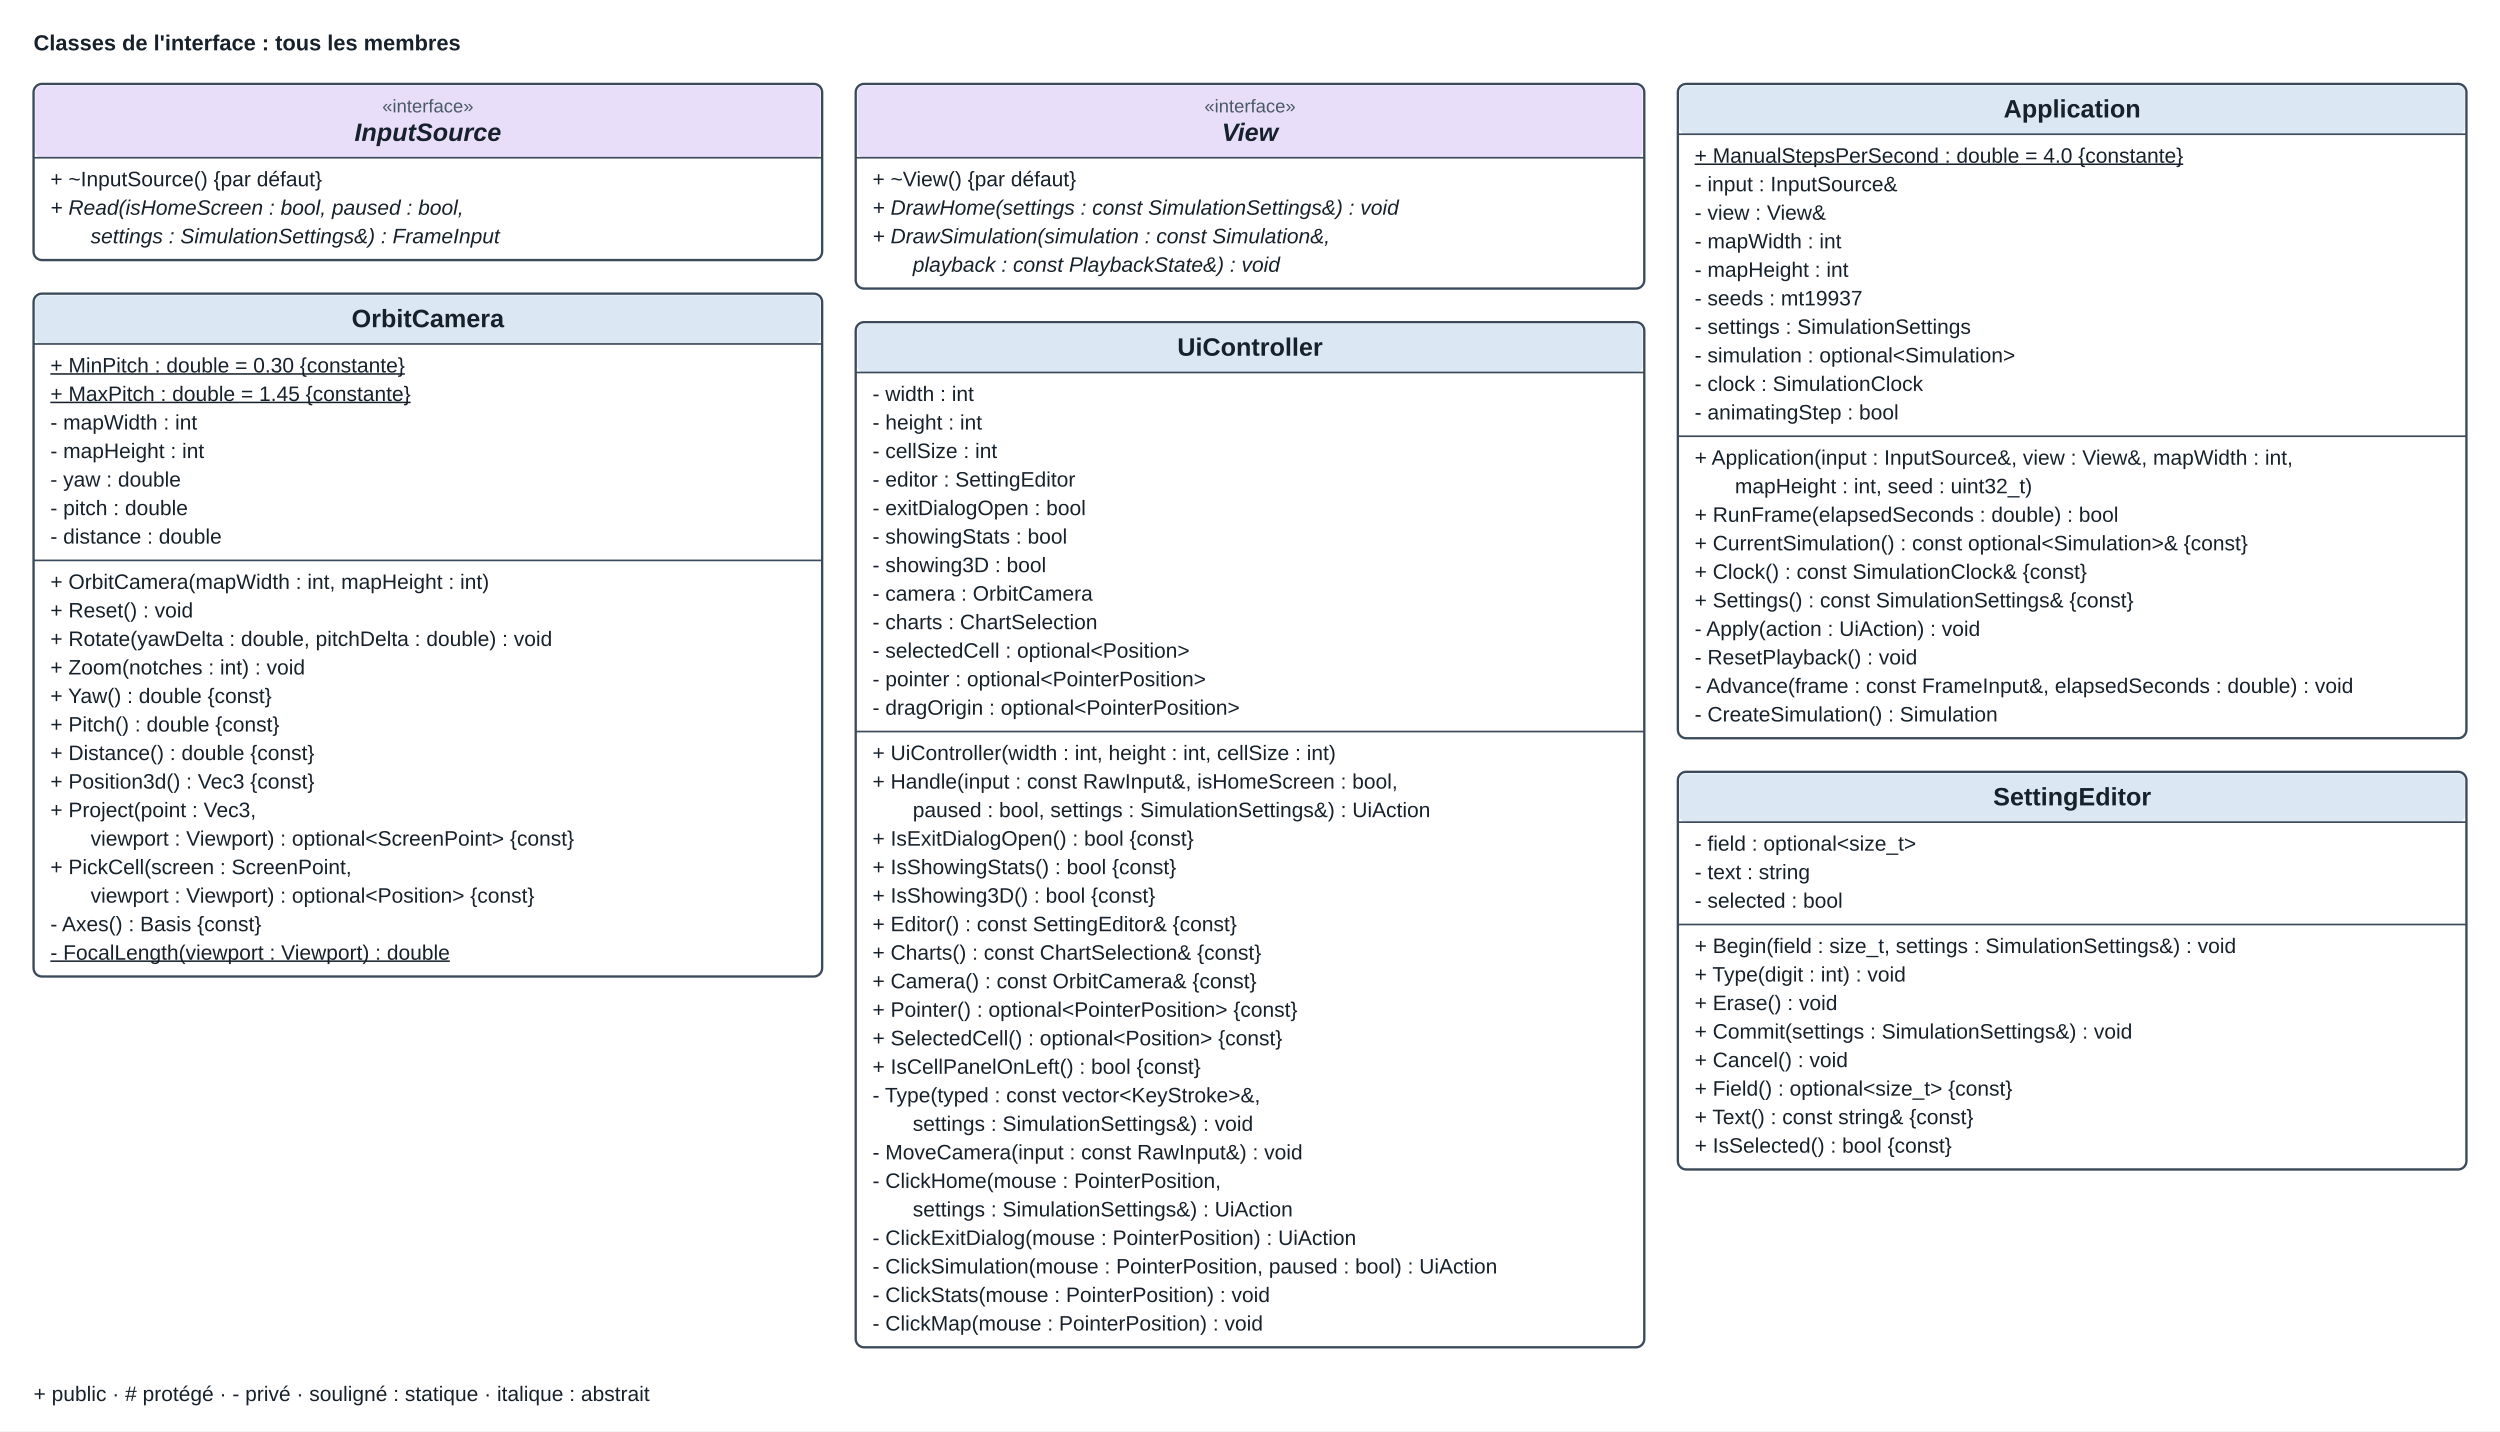
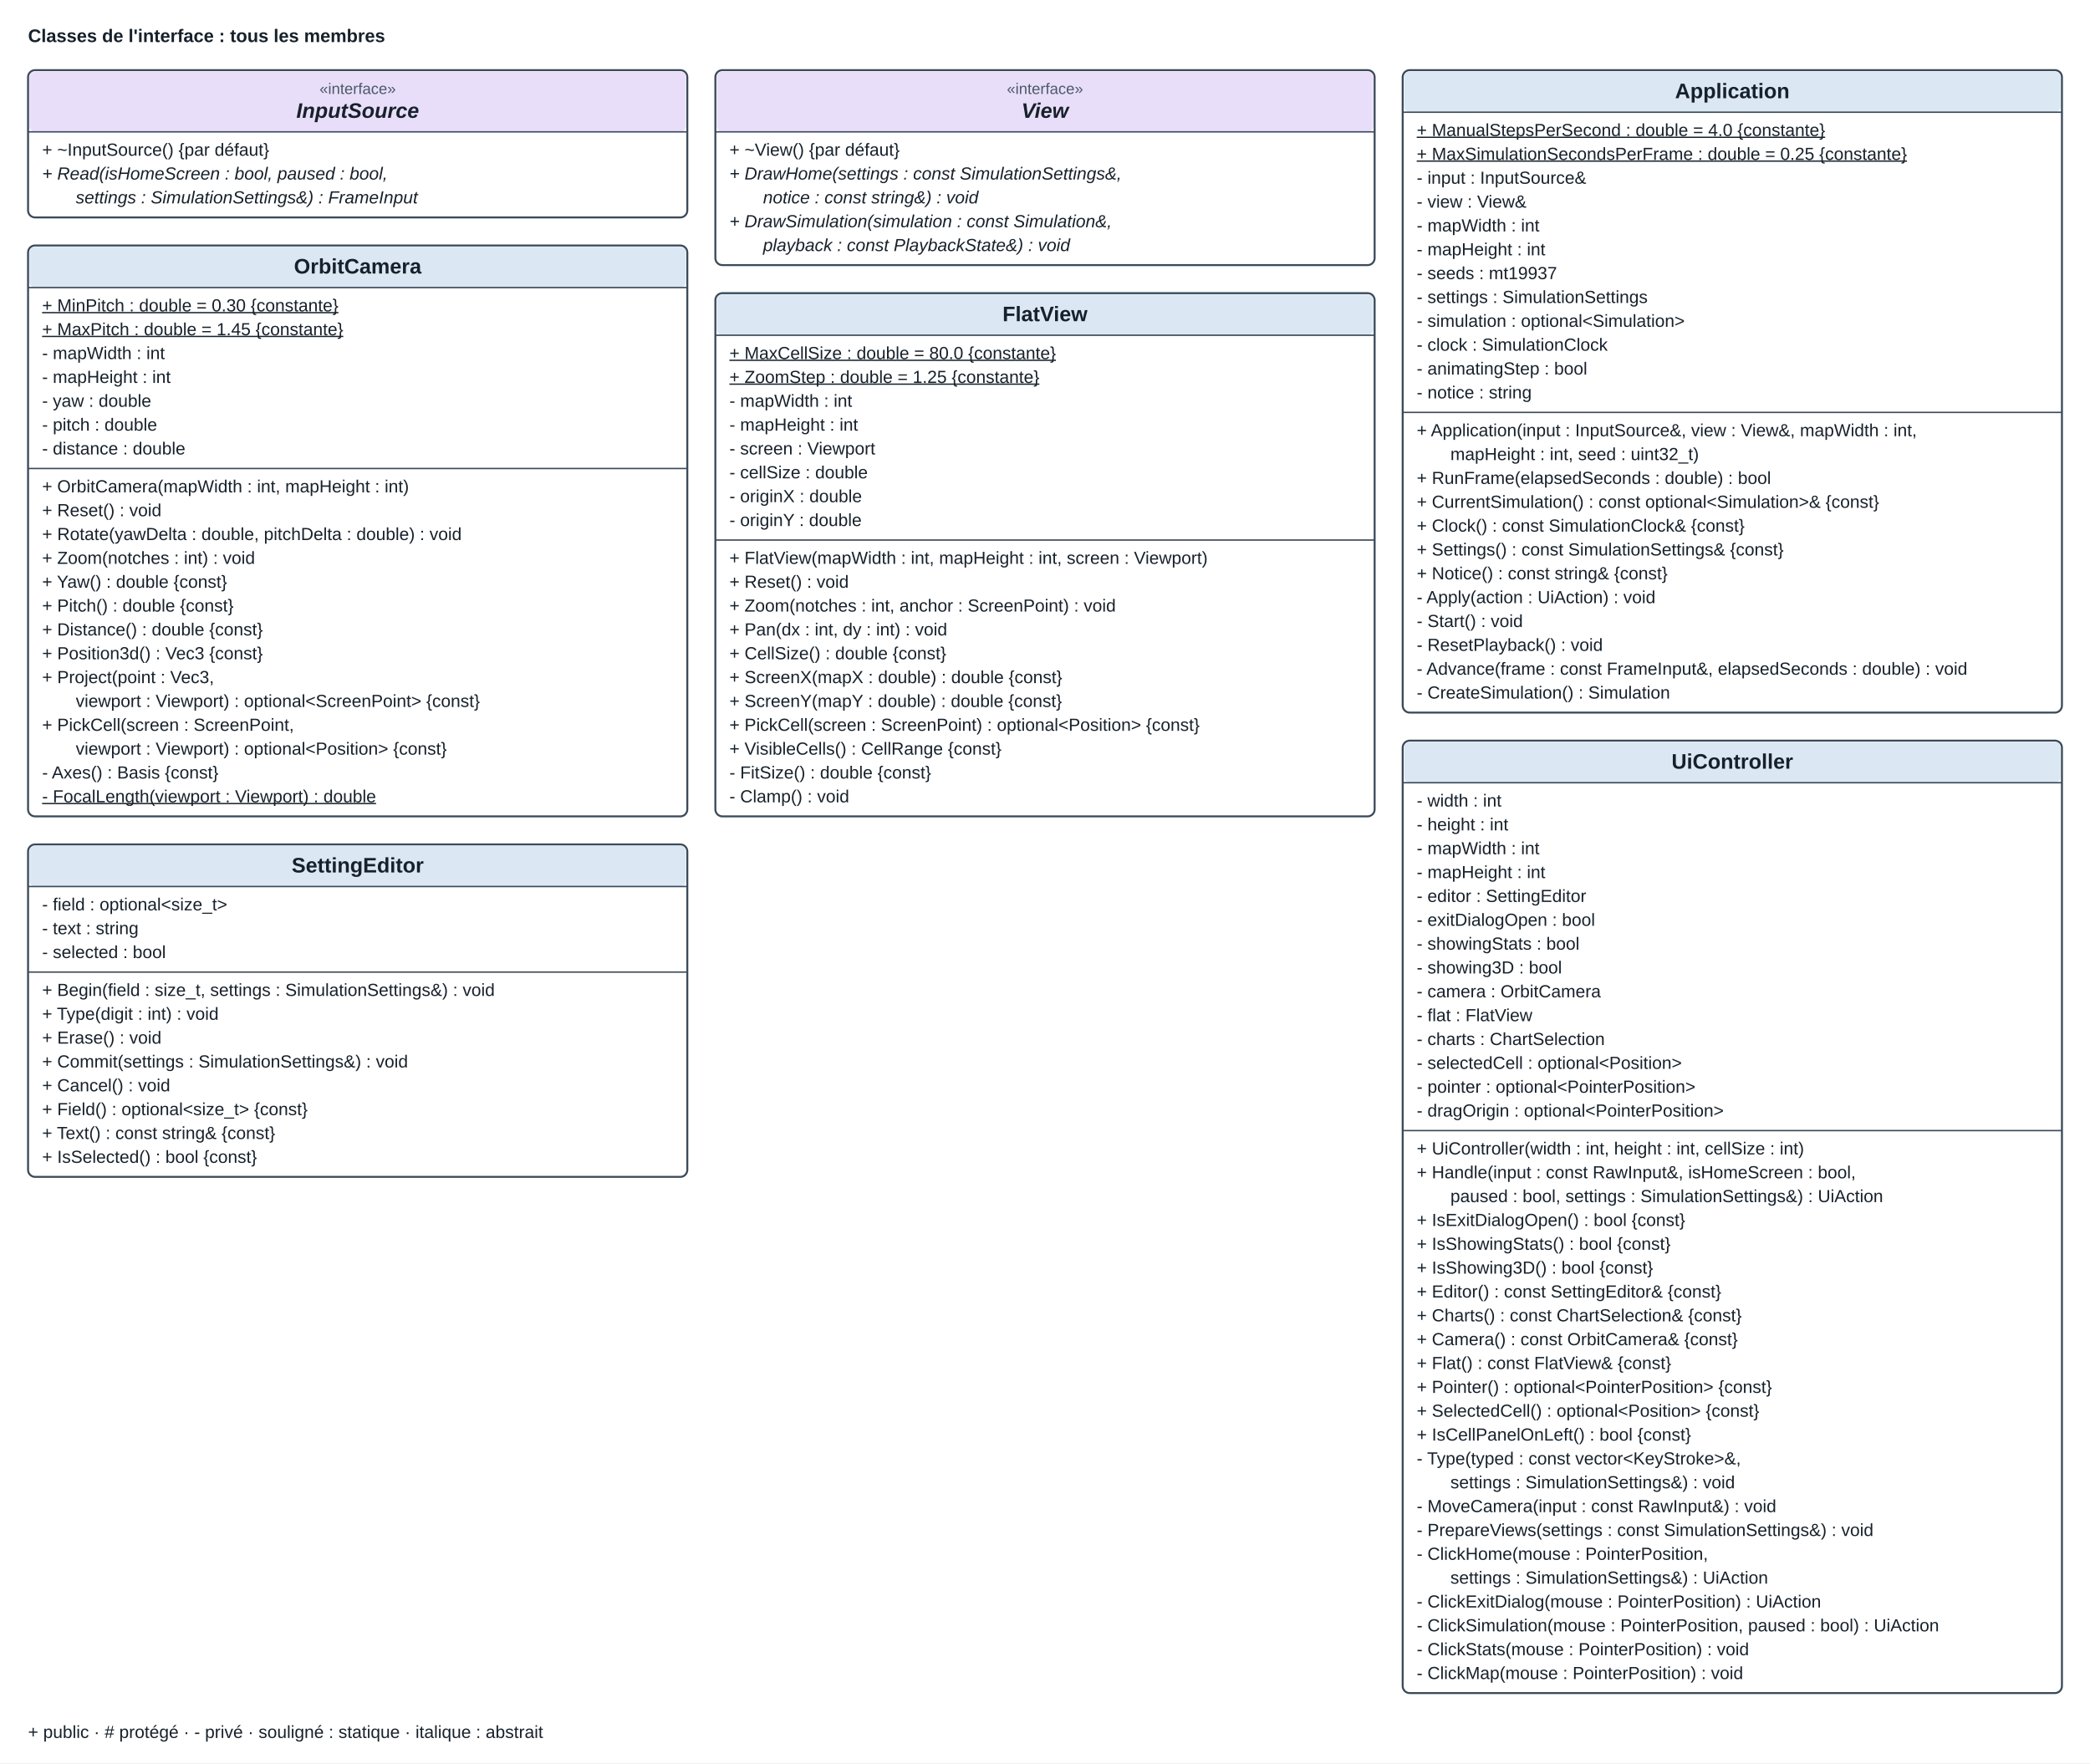
- <svg xmlns="http://www.w3.org/2000/svg" viewBox="0 0 1490 853" role="img" aria-label="Classes de l'interface : tous les membres">
+ <svg xmlns="http://www.w3.org/2000/svg" viewBox="0 0 1490 1257" role="img" aria-label="Classes de l'interface : tous les membres">
  <style>
 text { font-family: "Segoe UI", Arial, sans-serif; fill: #17212b; }
 .name { font-size: 15px; font-weight: 700; text-anchor: middle; }
 .abstract { font-style: italic; }
 .stereo { font-size: 11px; text-anchor: middle; fill: #4a5968; }
 .member { font-size: 12.5px; }
 .label { font-size: 12px; font-style: italic; fill: #3b4a5a; }
 .band { font-size: 14px; font-weight: 700; }
 .legend { font-size: 12.5px; }
 .legendtitle { font-size: 13px; font-weight: 700; }
</style>
  <defs>
    <marker id="triangle" viewBox="0 0 14 14" refX="13" refY="7" markerWidth="14" markerHeight="14" markerUnits="userSpaceOnUse" orient="auto">
      <path d="M1 1 L13 7 L1 13 Z" fill="#ffffff" stroke="#3b4a5a" stroke-width="1.4" />
    </marker>
    <marker id="diamond" viewBox="0 0 18 12" refX="1" refY="6" markerWidth="18" markerHeight="12" markerUnits="userSpaceOnUse" orient="auto">
      <path d="M1 6 L9 1 L17 6 L9 11 Z" fill="#3b4a5a" />
    </marker>
    <marker id="arrow" viewBox="0 0 12 12" refX="11" refY="6" markerWidth="12" markerHeight="12" markerUnits="userSpaceOnUse" orient="auto">
      <path d="M1 1 L11 6 L1 11" fill="none" stroke="#3b4a5a" stroke-width="1.6" />
    </marker>
  </defs>
-   <rect width="1490" height="853" fill="#ffffff" />
+   <rect width="1490" height="1257" fill="#ffffff" />
  <g class="box" data-width="470">
    <rect x="20" y="50" width="470" height="105" rx="5" fill="#ffffff" stroke="#3b4a5a" stroke-width="1.4" />
    <rect x="21" y="51" width="468" height="43" rx="4" fill="#e9defa" />
    <text x="255.0" y="67" class="stereo">«interface»</text>
    <text x="255.0" y="84" class="name abstract">InputSource</text>
    <line x1="20" y1="94" x2="490" y2="94" stroke="#3b4a5a" />
    <text x="30" y="111" class="member">+ ~InputSource() {par défaut}</text>
    <text x="30" y="128" class="member" font-style="italic">+ Read(isHomeScreen : bool, paused : bool,</text>
    <text x="54" y="145" class="member" font-style="italic">settings : SimulationSettings&amp;) : FrameInput</text>
  </g>
  <g class="box" data-width="470">
-     <rect x="510" y="50" width="470" height="122" rx="5" fill="#ffffff" stroke="#3b4a5a" stroke-width="1.4" />
+     <rect x="510" y="50" width="470" height="139" rx="5" fill="#ffffff" stroke="#3b4a5a" stroke-width="1.4" />
    <rect x="511" y="51" width="468" height="43" rx="4" fill="#e9defa" />
    <text x="745.0" y="67" class="stereo">«interface»</text>
    <text x="745.0" y="84" class="name abstract">View</text>
    <line x1="510" y1="94" x2="980" y2="94" stroke="#3b4a5a" />
    <text x="520" y="111" class="member">+ ~View() {par défaut}</text>
-     <text x="520" y="128" class="member" font-style="italic">+ DrawHome(settings : const SimulationSettings&amp;) : void</text>
-     <text x="520" y="145" class="member" font-style="italic">+ DrawSimulation(simulation : const Simulation&amp;,</text>
-     <text x="544" y="162" class="member" font-style="italic">playback : const PlaybackState&amp;) : void</text>
+     <text x="520" y="128" class="member" font-style="italic">+ DrawHome(settings : const SimulationSettings&amp;,</text>
+     <text x="544" y="145" class="member" font-style="italic">notice : const string&amp;) : void</text>
+     <text x="520" y="162" class="member" font-style="italic">+ DrawSimulation(simulation : const Simulation&amp;,</text>
+     <text x="544" y="179" class="member" font-style="italic">playback : const PlaybackState&amp;) : void</text>
  </g>
  <g class="box" data-width="470">
-     <rect x="1000" y="50" width="470" height="390" rx="5" fill="#ffffff" stroke="#3b4a5a" stroke-width="1.4" />
+     <rect x="1000" y="50" width="470" height="458" rx="5" fill="#ffffff" stroke="#3b4a5a" stroke-width="1.4" />
    <rect x="1001" y="51" width="468" height="29" rx="4" fill="#dbe7f3" />
    <text x="1235.0" y="70" class="name">Application</text>
    <line x1="1000" y1="80" x2="1470" y2="80" stroke="#3b4a5a" />
    <text x="1010" y="97" class="member" text-decoration="underline">+ ManualStepsPerSecond : double = 4.0 {constante}</text>
-     <text x="1010" y="114" class="member">- input : InputSource&amp;</text>
-     <text x="1010" y="131" class="member">- view : View&amp;</text>
-     <text x="1010" y="148" class="member">- mapWidth : int</text>
-     <text x="1010" y="165" class="member">- mapHeight : int</text>
-     <text x="1010" y="182" class="member">- seeds : mt19937</text>
-     <text x="1010" y="199" class="member">- settings : SimulationSettings</text>
-     <text x="1010" y="216" class="member">- simulation : optional&lt;Simulation&gt;</text>
-     <text x="1010" y="233" class="member">- clock : SimulationClock</text>
-     <text x="1010" y="250" class="member">- animatingStep : bool</text>
-     <line x1="1000" y1="260" x2="1470" y2="260" stroke="#3b4a5a" />
-     <text x="1010" y="277" class="member">+ Application(input : InputSource&amp;, view : View&amp;, mapWidth : int,</text>
-     <text x="1034" y="294" class="member">mapHeight : int, seed : uint32_t)</text>
-     <text x="1010" y="311" class="member">+ RunFrame(elapsedSeconds : double) : bool</text>
-     <text x="1010" y="328" class="member">+ CurrentSimulation() : const optional&lt;Simulation&gt;&amp; {const}</text>
-     <text x="1010" y="345" class="member">+ Clock() : const SimulationClock&amp; {const}</text>
-     <text x="1010" y="362" class="member">+ Settings() : const SimulationSettings&amp; {const}</text>
-     <text x="1010" y="379" class="member">- Apply(action : UiAction) : void</text>
-     <text x="1010" y="396" class="member">- ResetPlayback() : void</text>
-     <text x="1010" y="413" class="member">- Advance(frame : const FrameInput&amp;, elapsedSeconds : double) : void</text>
-     <text x="1010" y="430" class="member">- CreateSimulation() : Simulation</text>
+     <text x="1010" y="114" class="member" text-decoration="underline">+ MaxSimulationSecondsPerFrame : double = 0.25 {constante}</text>
+     <text x="1010" y="131" class="member">- input : InputSource&amp;</text>
+     <text x="1010" y="148" class="member">- view : View&amp;</text>
+     <text x="1010" y="165" class="member">- mapWidth : int</text>
+     <text x="1010" y="182" class="member">- mapHeight : int</text>
+     <text x="1010" y="199" class="member">- seeds : mt19937</text>
+     <text x="1010" y="216" class="member">- settings : SimulationSettings</text>
+     <text x="1010" y="233" class="member">- simulation : optional&lt;Simulation&gt;</text>
+     <text x="1010" y="250" class="member">- clock : SimulationClock</text>
+     <text x="1010" y="267" class="member">- animatingStep : bool</text>
+     <text x="1010" y="284" class="member">- notice : string</text>
+     <line x1="1000" y1="294" x2="1470" y2="294" stroke="#3b4a5a" />
+     <text x="1010" y="311" class="member">+ Application(input : InputSource&amp;, view : View&amp;, mapWidth : int,</text>
+     <text x="1034" y="328" class="member">mapHeight : int, seed : uint32_t)</text>
+     <text x="1010" y="345" class="member">+ RunFrame(elapsedSeconds : double) : bool</text>
+     <text x="1010" y="362" class="member">+ CurrentSimulation() : const optional&lt;Simulation&gt;&amp; {const}</text>
+     <text x="1010" y="379" class="member">+ Clock() : const SimulationClock&amp; {const}</text>
+     <text x="1010" y="396" class="member">+ Settings() : const SimulationSettings&amp; {const}</text>
+     <text x="1010" y="413" class="member">+ Notice() : const string&amp; {const}</text>
+     <text x="1010" y="430" class="member">- Apply(action : UiAction) : void</text>
+     <text x="1010" y="447" class="member">- Start() : void</text>
+     <text x="1010" y="464" class="member">- ResetPlayback() : void</text>
+     <text x="1010" y="481" class="member">- Advance(frame : const FrameInput&amp;, elapsedSeconds : double) : void</text>
+     <text x="1010" y="498" class="member">- CreateSimulation() : Simulation</text>
  </g>
  <g class="box" data-width="470">
    <rect x="20" y="175" width="470" height="407" rx="5" fill="#ffffff" stroke="#3b4a5a" stroke-width="1.4" />
    <rect x="21" y="176" width="468" height="29" rx="4" fill="#dbe7f3" />
    <text x="255.0" y="195" class="name">OrbitCamera</text>
    <line x1="20" y1="205" x2="490" y2="205" stroke="#3b4a5a" />
    <text x="30" y="222" class="member" text-decoration="underline">+ MinPitch : double = 0.30 {constante}</text>
    <text x="30" y="239" class="member" text-decoration="underline">+ MaxPitch : double = 1.45 {constante}</text>
    <text x="30" y="256" class="member">- mapWidth : int</text>
    <text x="30" y="273" class="member">- mapHeight : int</text>
    <text x="30" y="290" class="member">- yaw : double</text>
    <text x="30" y="307" class="member">- pitch : double</text>
    <text x="30" y="324" class="member">- distance : double</text>
    <line x1="20" y1="334" x2="490" y2="334" stroke="#3b4a5a" />
    <text x="30" y="351" class="member">+ OrbitCamera(mapWidth : int, mapHeight : int)</text>
    <text x="30" y="368" class="member">+ Reset() : void</text>
    <text x="30" y="385" class="member">+ Rotate(yawDelta : double, pitchDelta : double) : void</text>
    <text x="30" y="402" class="member">+ Zoom(notches : int) : void</text>
    <text x="30" y="419" class="member">+ Yaw() : double {const}</text>
    <text x="30" y="436" class="member">+ Pitch() : double {const}</text>
    <text x="30" y="453" class="member">+ Distance() : double {const}</text>
    <text x="30" y="470" class="member">+ Position3d() : Vec3 {const}</text>
    <text x="30" y="487" class="member">+ Project(point : Vec3,</text>
    <text x="54" y="504" class="member">viewport : Viewport) : optional&lt;ScreenPoint&gt; {const}</text>
    <text x="30" y="521" class="member">+ PickCell(screen : ScreenPoint,</text>
    <text x="54" y="538" class="member">viewport : Viewport) : optional&lt;Position&gt; {const}</text>
    <text x="30" y="555" class="member">- Axes() : Basis {const}</text>
    <text x="30" y="572" class="member" text-decoration="underline">- FocalLength(viewport : Viewport) : double</text>
  </g>
  <g class="box" data-width="470">
-     <rect x="510" y="192" width="470" height="611" rx="5" fill="#ffffff" stroke="#3b4a5a" stroke-width="1.4" />
-     <rect x="511" y="193" width="468" height="29" rx="4" fill="#dbe7f3" />
-     <text x="745.0" y="212" class="name">UiController</text>
-     <line x1="510" y1="222" x2="980" y2="222" stroke="#3b4a5a" />
-     <text x="520" y="239" class="member">- width : int</text>
-     <text x="520" y="256" class="member">- height : int</text>
-     <text x="520" y="273" class="member">- cellSize : int</text>
-     <text x="520" y="290" class="member">- editor : SettingEditor</text>
-     <text x="520" y="307" class="member">- exitDialogOpen : bool</text>
-     <text x="520" y="324" class="member">- showingStats : bool</text>
-     <text x="520" y="341" class="member">- showing3D : bool</text>
-     <text x="520" y="358" class="member">- camera : OrbitCamera</text>
-     <text x="520" y="375" class="member">- charts : ChartSelection</text>
-     <text x="520" y="392" class="member">- selectedCell : optional&lt;Position&gt;</text>
-     <text x="520" y="409" class="member">- pointer : optional&lt;PointerPosition&gt;</text>
-     <text x="520" y="426" class="member">- dragOrigin : optional&lt;PointerPosition&gt;</text>
-     <line x1="510" y1="436" x2="980" y2="436" stroke="#3b4a5a" />
-     <text x="520" y="453" class="member">+ UiController(width : int, height : int, cellSize : int)</text>
-     <text x="520" y="470" class="member">+ Handle(input : const RawInput&amp;, isHomeScreen : bool,</text>
-     <text x="544" y="487" class="member">paused : bool, settings : SimulationSettings&amp;) : UiAction</text>
-     <text x="520" y="504" class="member">+ IsExitDialogOpen() : bool {const}</text>
-     <text x="520" y="521" class="member">+ IsShowingStats() : bool {const}</text>
-     <text x="520" y="538" class="member">+ IsShowing3D() : bool {const}</text>
-     <text x="520" y="555" class="member">+ Editor() : const SettingEditor&amp; {const}</text>
-     <text x="520" y="572" class="member">+ Charts() : const ChartSelection&amp; {const}</text>
-     <text x="520" y="589" class="member">+ Camera() : const OrbitCamera&amp; {const}</text>
-     <text x="520" y="606" class="member">+ Pointer() : optional&lt;PointerPosition&gt; {const}</text>
-     <text x="520" y="623" class="member">+ SelectedCell() : optional&lt;Position&gt; {const}</text>
-     <text x="520" y="640" class="member">+ IsCellPanelOnLeft() : bool {const}</text>
-     <text x="520" y="657" class="member">- Type(typed : const vector&lt;KeyStroke&gt;&amp;,</text>
-     <text x="544" y="674" class="member">settings : SimulationSettings&amp;) : void</text>
-     <text x="520" y="691" class="member">- MoveCamera(input : const RawInput&amp;) : void</text>
-     <text x="520" y="708" class="member">- ClickHome(mouse : PointerPosition,</text>
-     <text x="544" y="725" class="member">settings : SimulationSettings&amp;) : UiAction</text>
-     <text x="520" y="742" class="member">- ClickExitDialog(mouse : PointerPosition) : UiAction</text>
-     <text x="520" y="759" class="member">- ClickSimulation(mouse : PointerPosition, paused : bool) : UiAction</text>
-     <text x="520" y="776" class="member">- ClickStats(mouse : PointerPosition) : void</text>
-     <text x="520" y="793" class="member">- ClickMap(mouse : PointerPosition) : void</text>
+     <rect x="510" y="209" width="470" height="373" rx="5" fill="#ffffff" stroke="#3b4a5a" stroke-width="1.4" />
+     <rect x="511" y="210" width="468" height="29" rx="4" fill="#dbe7f3" />
+     <text x="745.0" y="229" class="name">FlatView</text>
+     <line x1="510" y1="239" x2="980" y2="239" stroke="#3b4a5a" />
+     <text x="520" y="256" class="member" text-decoration="underline">+ MaxCellSize : double = 80.0 {constante}</text>
+     <text x="520" y="273" class="member" text-decoration="underline">+ ZoomStep : double = 1.25 {constante}</text>
+     <text x="520" y="290" class="member">- mapWidth : int</text>
+     <text x="520" y="307" class="member">- mapHeight : int</text>
+     <text x="520" y="324" class="member">- screen : Viewport</text>
+     <text x="520" y="341" class="member">- cellSize : double</text>
+     <text x="520" y="358" class="member">- originX : double</text>
+     <text x="520" y="375" class="member">- originY : double</text>
+     <line x1="510" y1="385" x2="980" y2="385" stroke="#3b4a5a" />
+     <text x="520" y="402" class="member">+ FlatView(mapWidth : int, mapHeight : int, screen : Viewport)</text>
+     <text x="520" y="419" class="member">+ Reset() : void</text>
+     <text x="520" y="436" class="member">+ Zoom(notches : int, anchor : ScreenPoint) : void</text>
+     <text x="520" y="453" class="member">+ Pan(dx : int, dy : int) : void</text>
+     <text x="520" y="470" class="member">+ CellSize() : double {const}</text>
+     <text x="520" y="487" class="member">+ ScreenX(mapX : double) : double {const}</text>
+     <text x="520" y="504" class="member">+ ScreenY(mapY : double) : double {const}</text>
+     <text x="520" y="521" class="member">+ PickCell(screen : ScreenPoint) : optional&lt;Position&gt; {const}</text>
+     <text x="520" y="538" class="member">+ VisibleCells() : CellRange {const}</text>
+     <text x="520" y="555" class="member">- FitSize() : double {const}</text>
+     <text x="520" y="572" class="member">- Clamp() : void</text>
  </g>
  <g class="box" data-width="470">
-     <rect x="1000" y="460" width="470" height="237" rx="5" fill="#ffffff" stroke="#3b4a5a" stroke-width="1.4" />
-     <rect x="1001" y="461" width="468" height="29" rx="4" fill="#dbe7f3" />
-     <text x="1235.0" y="480" class="name">SettingEditor</text>
-     <line x1="1000" y1="490" x2="1470" y2="490" stroke="#3b4a5a" />
-     <text x="1010" y="507" class="member">- field : optional&lt;size_t&gt;</text>
-     <text x="1010" y="524" class="member">- text : string</text>
-     <text x="1010" y="541" class="member">- selected : bool</text>
-     <line x1="1000" y1="551" x2="1470" y2="551" stroke="#3b4a5a" />
-     <text x="1010" y="568" class="member">+ Begin(field : size_t, settings : SimulationSettings&amp;) : void</text>
-     <text x="1010" y="585" class="member">+ Type(digit : int) : void</text>
-     <text x="1010" y="602" class="member">+ Erase() : void</text>
-     <text x="1010" y="619" class="member">+ Commit(settings : SimulationSettings&amp;) : void</text>
-     <text x="1010" y="636" class="member">+ Cancel() : void</text>
-     <text x="1010" y="653" class="member">+ Field() : optional&lt;size_t&gt; {const}</text>
-     <text x="1010" y="670" class="member">+ Text() : const string&amp; {const}</text>
-     <text x="1010" y="687" class="member">+ IsSelected() : bool {const}</text>
+     <rect x="1000" y="528" width="470" height="679" rx="5" fill="#ffffff" stroke="#3b4a5a" stroke-width="1.4" />
+     <rect x="1001" y="529" width="468" height="29" rx="4" fill="#dbe7f3" />
+     <text x="1235.0" y="548" class="name">UiController</text>
+     <line x1="1000" y1="558" x2="1470" y2="558" stroke="#3b4a5a" />
+     <text x="1010" y="575" class="member">- width : int</text>
+     <text x="1010" y="592" class="member">- height : int</text>
+     <text x="1010" y="609" class="member">- mapWidth : int</text>
+     <text x="1010" y="626" class="member">- mapHeight : int</text>
+     <text x="1010" y="643" class="member">- editor : SettingEditor</text>
+     <text x="1010" y="660" class="member">- exitDialogOpen : bool</text>
+     <text x="1010" y="677" class="member">- showingStats : bool</text>
+     <text x="1010" y="694" class="member">- showing3D : bool</text>
+     <text x="1010" y="711" class="member">- camera : OrbitCamera</text>
+     <text x="1010" y="728" class="member">- flat : FlatView</text>
+     <text x="1010" y="745" class="member">- charts : ChartSelection</text>
+     <text x="1010" y="762" class="member">- selectedCell : optional&lt;Position&gt;</text>
+     <text x="1010" y="779" class="member">- pointer : optional&lt;PointerPosition&gt;</text>
+     <text x="1010" y="796" class="member">- dragOrigin : optional&lt;PointerPosition&gt;</text>
+     <line x1="1000" y1="806" x2="1470" y2="806" stroke="#3b4a5a" />
+     <text x="1010" y="823" class="member">+ UiController(width : int, height : int, cellSize : int)</text>
+     <text x="1010" y="840" class="member">+ Handle(input : const RawInput&amp;, isHomeScreen : bool,</text>
+     <text x="1034" y="857" class="member">paused : bool, settings : SimulationSettings&amp;) : UiAction</text>
+     <text x="1010" y="874" class="member">+ IsExitDialogOpen() : bool {const}</text>
+     <text x="1010" y="891" class="member">+ IsShowingStats() : bool {const}</text>
+     <text x="1010" y="908" class="member">+ IsShowing3D() : bool {const}</text>
+     <text x="1010" y="925" class="member">+ Editor() : const SettingEditor&amp; {const}</text>
+     <text x="1010" y="942" class="member">+ Charts() : const ChartSelection&amp; {const}</text>
+     <text x="1010" y="959" class="member">+ Camera() : const OrbitCamera&amp; {const}</text>
+     <text x="1010" y="976" class="member">+ Flat() : const FlatView&amp; {const}</text>
+     <text x="1010" y="993" class="member">+ Pointer() : optional&lt;PointerPosition&gt; {const}</text>
+     <text x="1010" y="1010" class="member">+ SelectedCell() : optional&lt;Position&gt; {const}</text>
+     <text x="1010" y="1027" class="member">+ IsCellPanelOnLeft() : bool {const}</text>
+     <text x="1010" y="1044" class="member">- Type(typed : const vector&lt;KeyStroke&gt;&amp;,</text>
+     <text x="1034" y="1061" class="member">settings : SimulationSettings&amp;) : void</text>
+     <text x="1010" y="1078" class="member">- MoveCamera(input : const RawInput&amp;) : void</text>
+     <text x="1010" y="1095" class="member">- PrepareViews(settings : const SimulationSettings&amp;) : void</text>
+     <text x="1010" y="1112" class="member">- ClickHome(mouse : PointerPosition,</text>
+     <text x="1034" y="1129" class="member">settings : SimulationSettings&amp;) : UiAction</text>
+     <text x="1010" y="1146" class="member">- ClickExitDialog(mouse : PointerPosition) : UiAction</text>
+     <text x="1010" y="1163" class="member">- ClickSimulation(mouse : PointerPosition, paused : bool) : UiAction</text>
+     <text x="1010" y="1180" class="member">- ClickStats(mouse : PointerPosition) : void</text>
+     <text x="1010" y="1197" class="member">- ClickMap(mouse : PointerPosition) : void</text>
+   </g>
+   <g class="box" data-width="470">
+     <rect x="20" y="602" width="470" height="237" rx="5" fill="#ffffff" stroke="#3b4a5a" stroke-width="1.4" />
+     <rect x="21" y="603" width="468" height="29" rx="4" fill="#dbe7f3" />
+     <text x="255.0" y="622" class="name">SettingEditor</text>
+     <line x1="20" y1="632" x2="490" y2="632" stroke="#3b4a5a" />
+     <text x="30" y="649" class="member">- field : optional&lt;size_t&gt;</text>
+     <text x="30" y="666" class="member">- text : string</text>
+     <text x="30" y="683" class="member">- selected : bool</text>
+     <line x1="20" y1="693" x2="490" y2="693" stroke="#3b4a5a" />
+     <text x="30" y="710" class="member">+ Begin(field : size_t, settings : SimulationSettings&amp;) : void</text>
+     <text x="30" y="727" class="member">+ Type(digit : int) : void</text>
+     <text x="30" y="744" class="member">+ Erase() : void</text>
+     <text x="30" y="761" class="member">+ Commit(settings : SimulationSettings&amp;) : void</text>
+     <text x="30" y="778" class="member">+ Cancel() : void</text>
+     <text x="30" y="795" class="member">+ Field() : optional&lt;size_t&gt; {const}</text>
+     <text x="30" y="812" class="member">+ Text() : const string&amp; {const}</text>
+     <text x="30" y="829" class="member">+ IsSelected() : bool {const}</text>
  </g>
  <text x="20" y="30" class="legendtitle">Classes de l'interface : tous les membres</text>
-   <text x="20" y="835" class="legend">+ public  ·  # protégé  ·  - privé  ·  souligné : statique  ·  italique : abstrait</text>
+   <text x="20" y="1239" class="legend">+ public  ·  # protégé  ·  - privé  ·  souligné : statique  ·  italique : abstrait</text>
</svg>
